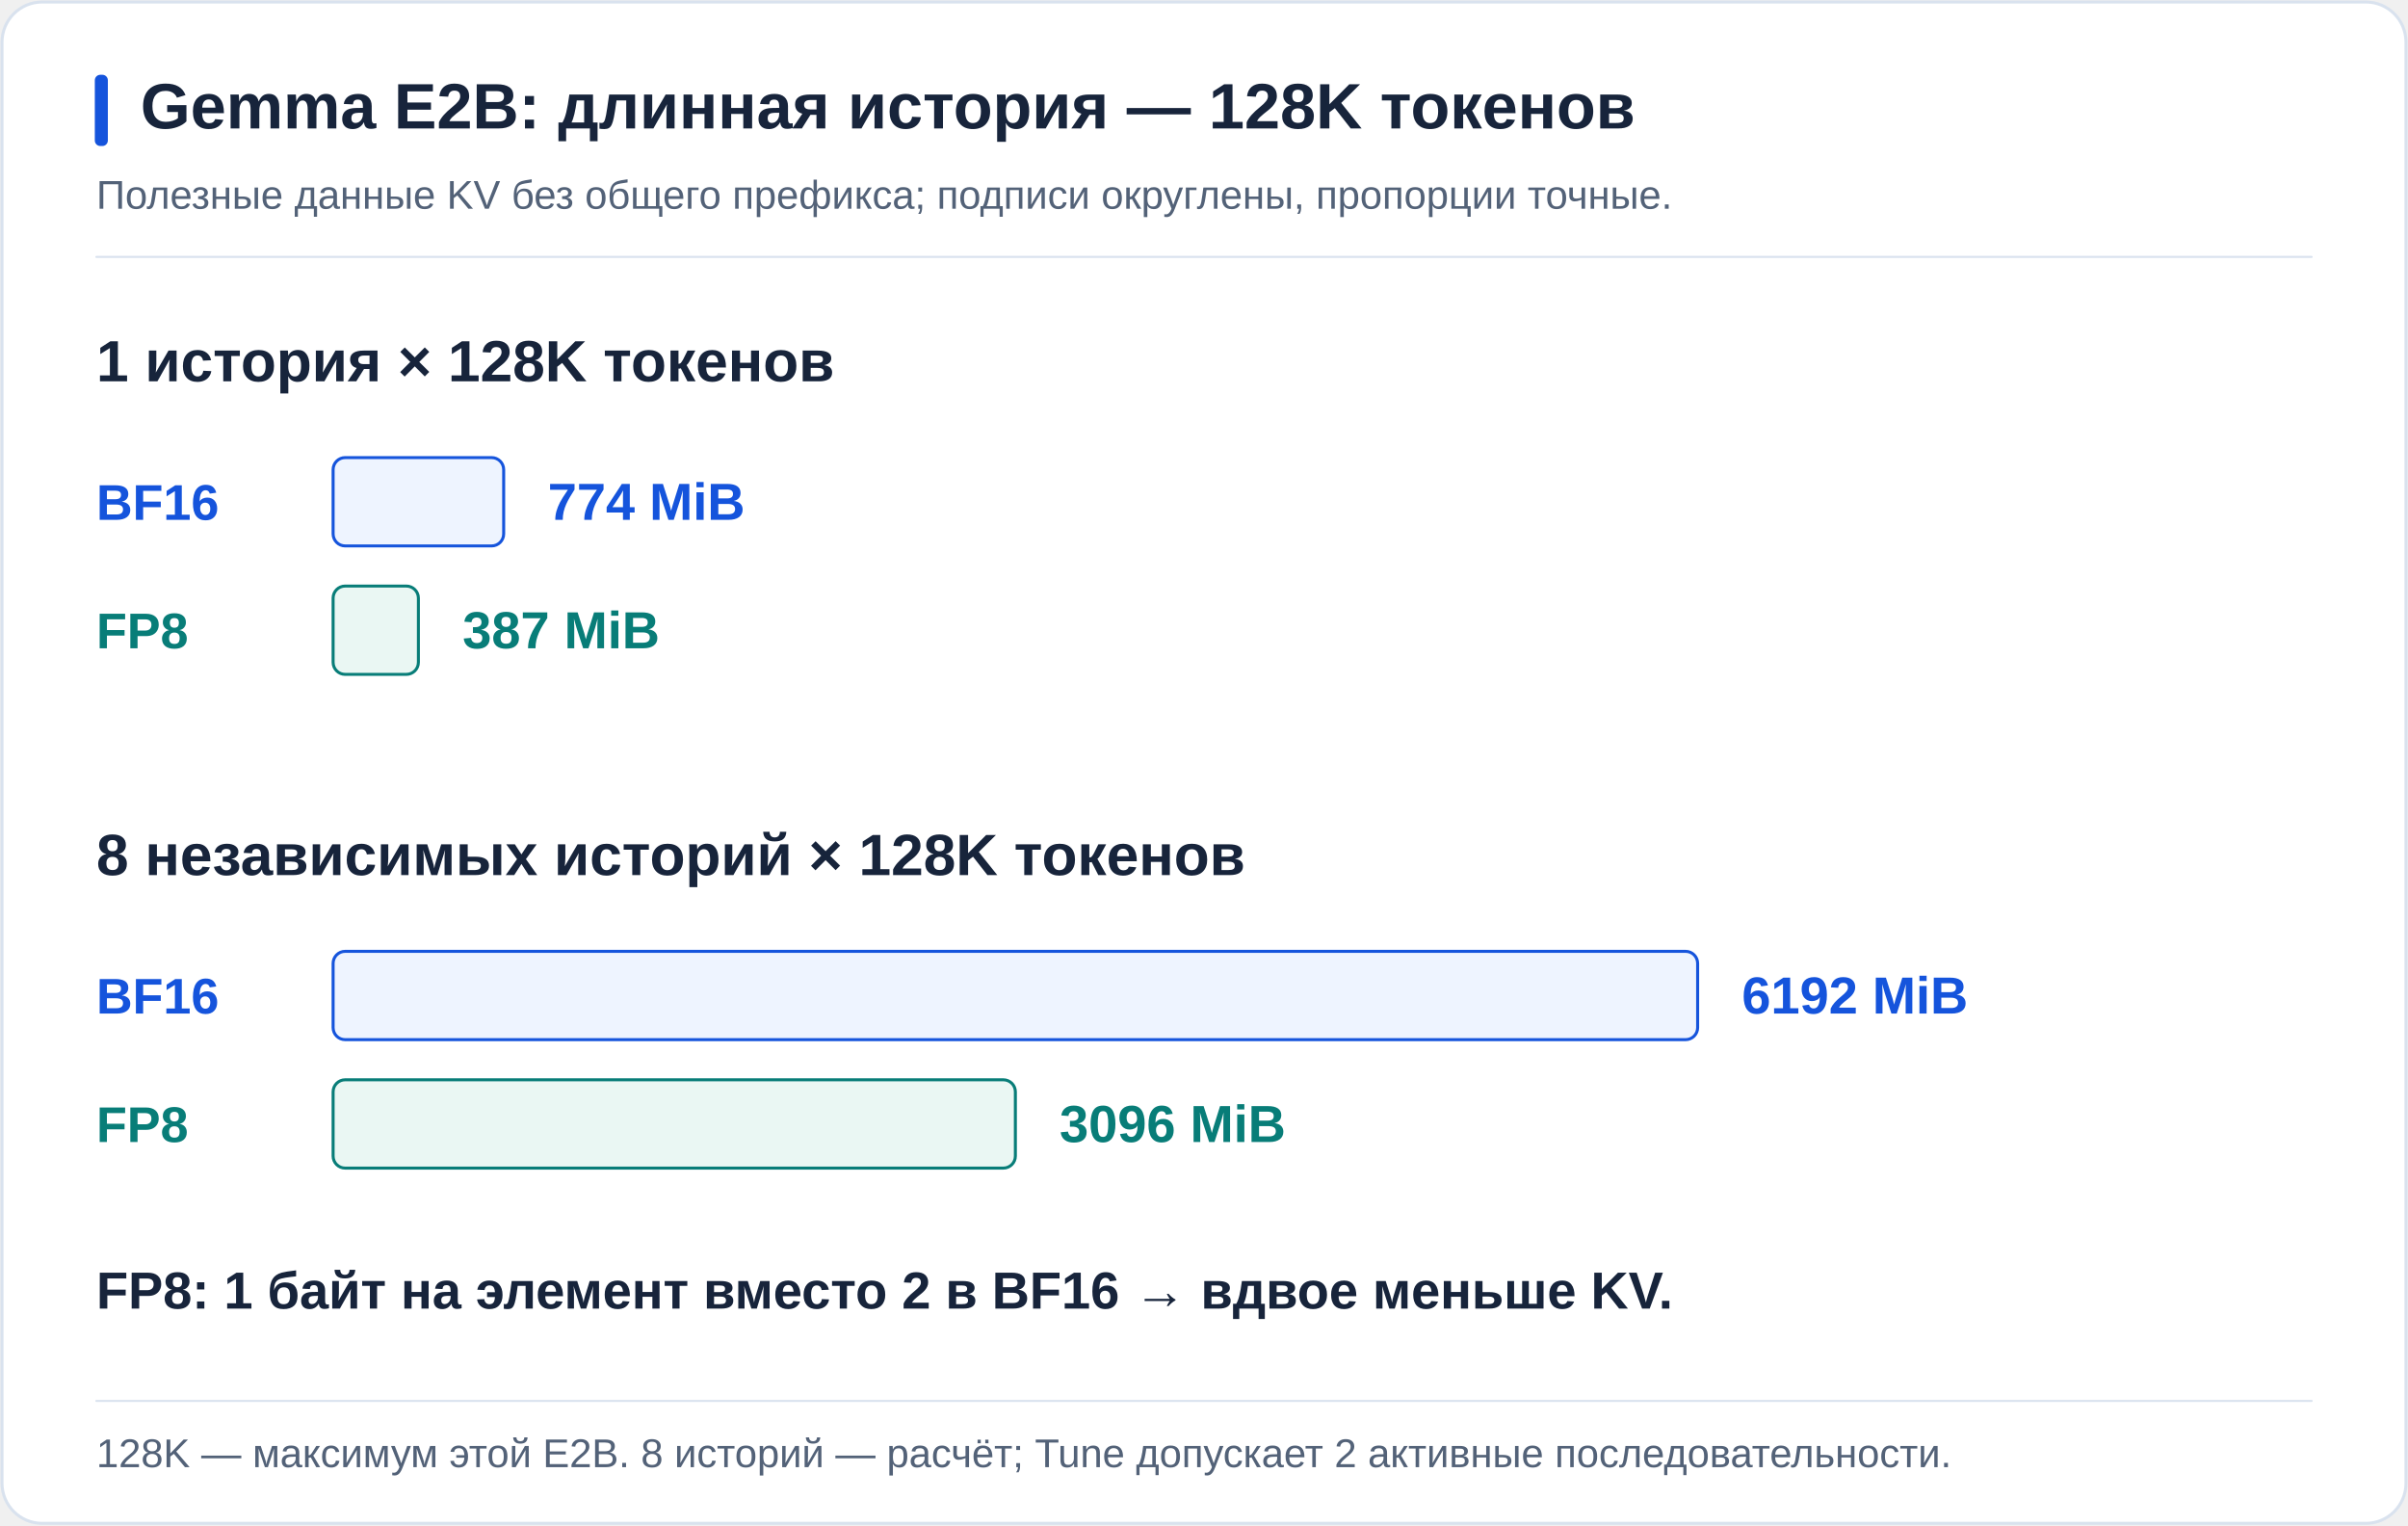
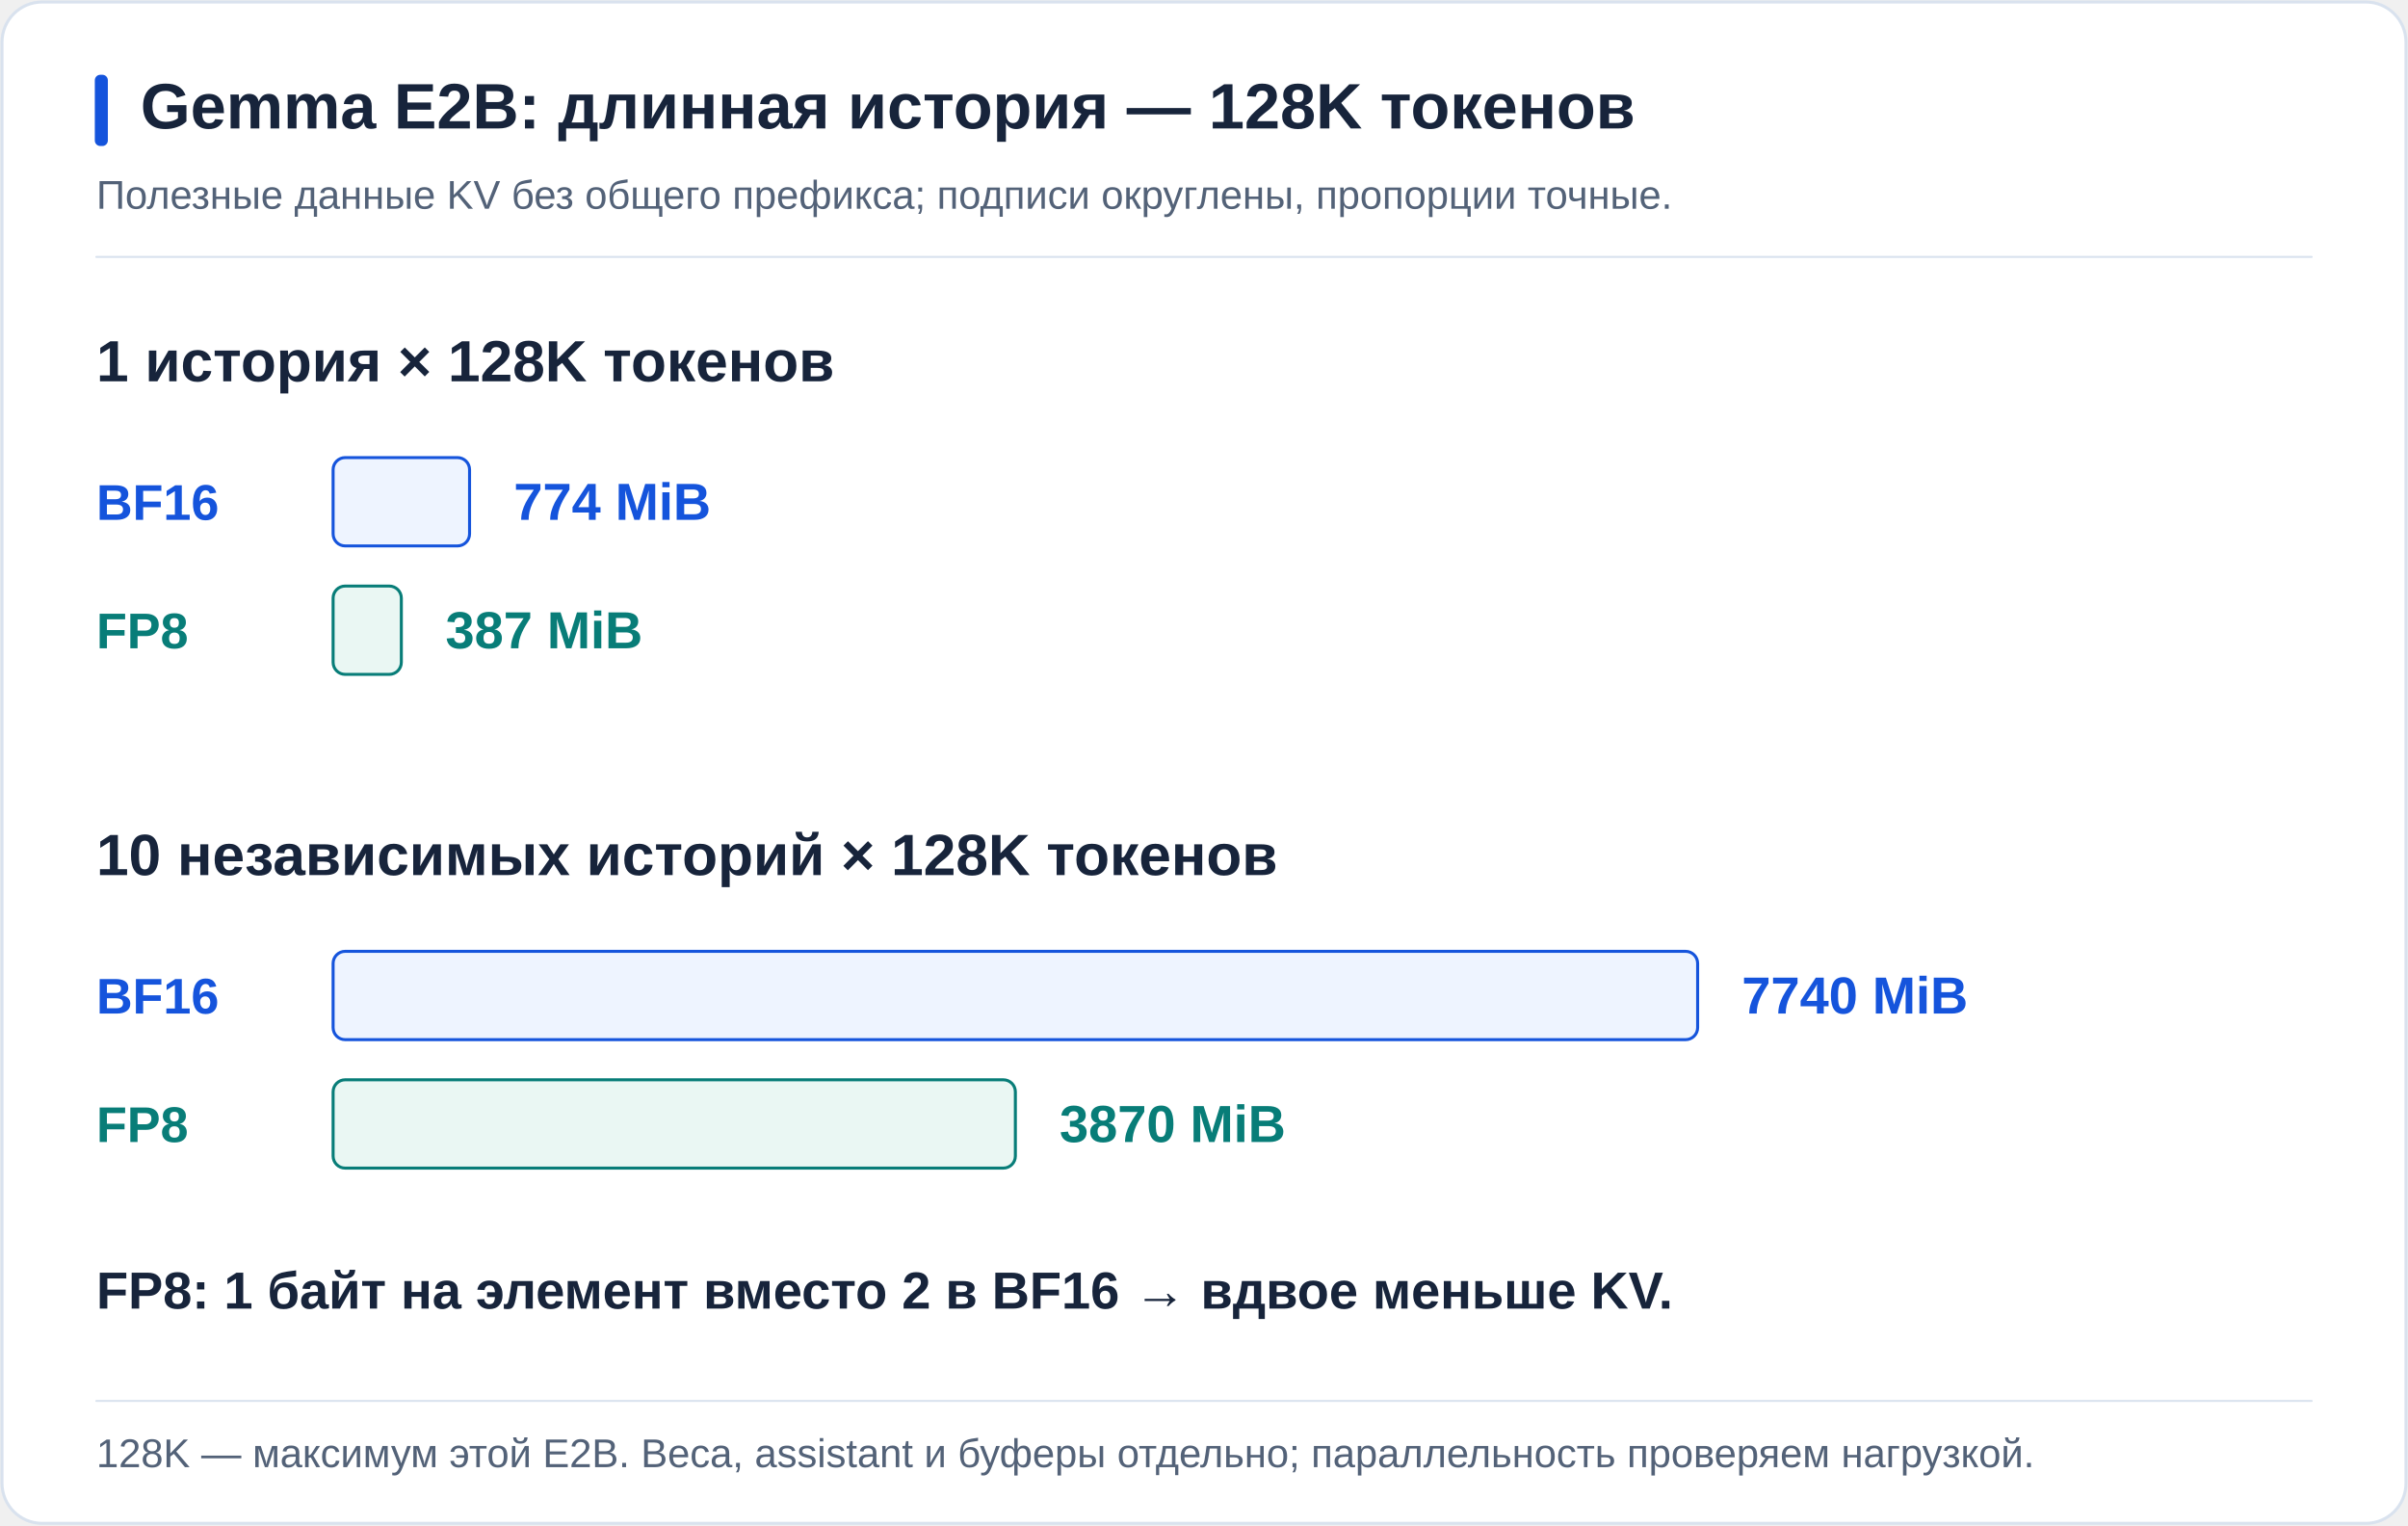
<svg xmlns="http://www.w3.org/2000/svg" width="1200" height="760" viewBox="0 0 1200 760" role="img" aria-labelledby="title desc" data-design="hardfest-v2">
  <defs>
    <marker id="arrow-1554dc" viewBox="0 0 10 10" refX="10" refY="5" markerWidth="10" markerHeight="10" markerUnits="userSpaceOnUse" orient="auto">
      <path d="M0 0 L10 5 L0 10 Z" fill="#1554dc" />
    </marker>
    <marker id="arrow-087d78" viewBox="0 0 10 10" refX="10" refY="5" markerWidth="10" markerHeight="10" markerUnits="userSpaceOnUse" orient="auto">
      <path d="M0 0 L10 5 L0 10 Z" fill="#087d78" />
    </marker>
    <marker id="arrow-7041b8" viewBox="0 0 10 10" refX="10" refY="5" markerWidth="10" markerHeight="10" markerUnits="userSpaceOnUse" orient="auto">
      <path d="M0 0 L10 5 L0 10 Z" fill="#7041b8" />
    </marker>
    <marker id="arrow-536278" viewBox="0 0 10 10" refX="10" refY="5" markerWidth="10" markerHeight="10" markerUnits="userSpaceOnUse" orient="auto">
      <path d="M0 0 L10 5 L0 10 Z" fill="#536278" />
    </marker>
  </defs>
  <style>text{font-family:Arial,Helvetica,sans-serif;font-variant-numeric:tabular-nums}.formula{font-family:"DejaVu Sans Mono",Menlo,Consolas,monospace}</style>
  <rect x="1" y="1" width="1198" height="758" rx="20" fill="#ffffff" stroke="#d9e2ee" stroke-width="1.5" />
  <rect x="48" y="38" width="5" height="34" rx="2" fill="#1554dc" stroke="#1554dc" stroke-width="1.5" />
  <text x="70" y="64" font-size="32" fill="#17243b" text-anchor="start" font-weight="700" data-max-width="1082">
    <tspan x="70" dy="0">Gemma E2B: длинная история — 128K токенов</tspan>
  </text>
  <text x="48" y="104" font-size="20" fill="#536278" text-anchor="start" data-max-width="1104">
    <tspan x="48" dy="0">Полезные данные KV без общего префикса; подписи округлены, пропорции точные.</tspan>
  </text>
  <path d="M48 128 H1152" fill="none" stroke="#d9e2ee" stroke-width="1" stroke-linejoin="round" stroke-linecap="round" />
  <text x="48" y="190" font-size="29" fill="#17243b" text-anchor="start" font-weight="700" data-max-width="1104">
    <tspan x="48" dy="0">1 история × 128K токенов</tspan>
  </text>
  <text x="48" y="259" font-size="25" fill="#1554dc" text-anchor="start" font-weight="700">
    <tspan x="48" dy="0">BF16</tspan>
  </text>
-   <rect x="166" y="228" width="85.0" height="44" rx="6" fill="#eef4ff" stroke="#1554dc" stroke-width="1.5" />
-   <text x="273.0" y="259" font-size="26" fill="#1554dc" text-anchor="start" font-weight="700" data-max-width="278">
-     <tspan x="273.0" dy="0">774 MiB</tspan>
+   <rect x="166" y="228" width="68.0" height="44" rx="6" fill="#eef4ff" stroke="#1554dc" stroke-width="1.5" />
+   <text x="256.0" y="259" font-size="26" fill="#1554dc" text-anchor="start" font-weight="700" data-max-width="278">
+     <tspan x="256.0" dy="0">774 MiB</tspan>
  </text>
  <text x="48" y="323" font-size="25" fill="#087d78" text-anchor="start" font-weight="700">
    <tspan x="48" dy="0">FP8</tspan>
  </text>
-   <rect x="166" y="292" width="42.5" height="44" rx="6" fill="#eaf7f3" stroke="#087d78" stroke-width="1.5" />
-   <text x="230.5" y="323" font-size="26" fill="#087d78" text-anchor="start" font-weight="700" data-max-width="278">
-     <tspan x="230.5" dy="0">387 MiB</tspan>
+   <rect x="166" y="292" width="34.0" height="44" rx="6" fill="#eaf7f3" stroke="#087d78" stroke-width="1.5" />
+   <text x="222.0" y="323" font-size="26" fill="#087d78" text-anchor="start" font-weight="700" data-max-width="278">
+     <tspan x="222.0" dy="0">387 MiB</tspan>
  </text>
  <text x="48" y="436" font-size="29" fill="#17243b" text-anchor="start" font-weight="700" data-max-width="1104">
-     <tspan x="48" dy="0">8 независимых историй × 128K токенов</tspan>
+     <tspan x="48" dy="0">10 независимых историй × 128K токенов</tspan>
  </text>
  <text x="48" y="505" font-size="25" fill="#1554dc" text-anchor="start" font-weight="700">
    <tspan x="48" dy="0">BF16</tspan>
  </text>
  <rect x="166" y="474" width="680.0" height="44" rx="6" fill="#eef4ff" stroke="#1554dc" stroke-width="1.5" />
  <text x="868.0" y="505" font-size="26" fill="#1554dc" text-anchor="start" font-weight="700" data-max-width="278">
-     <tspan x="868.0" dy="0">6192 MiB</tspan>
+     <tspan x="868.0" dy="0">7740 MiB</tspan>
  </text>
  <text x="48" y="569" font-size="25" fill="#087d78" text-anchor="start" font-weight="700">
    <tspan x="48" dy="0">FP8</tspan>
  </text>
  <rect x="166" y="538" width="340.0" height="44" rx="6" fill="#eaf7f3" stroke="#087d78" stroke-width="1.5" />
  <text x="528.0" y="569" font-size="26" fill="#087d78" text-anchor="start" font-weight="700" data-max-width="278">
-     <tspan x="528.0" dy="0">3096 MiB</tspan>
+     <tspan x="528.0" dy="0">3870 MiB</tspan>
  </text>
  <text x="48" y="652" font-size="26" fill="#17243b" text-anchor="start" font-weight="700">
    <tspan x="48" dy="0">FP8: 1 байт на элемент вместо 2 в BF16 → вдвое меньше KV.</tspan>
  </text>
  <path d="M48 698 H1152" fill="none" stroke="#d9e2ee" stroke-width="1" stroke-linejoin="round" stroke-linecap="round" />
  <text x="48" y="731" font-size="20" fill="#536278" text-anchor="start" data-max-width="1104">
-     <tspan x="48" dy="0">128K — максимум этой E2B. 8 историй — расчёт; Tune допускает 2 активные последовательности.</tspan>
+     <tspan x="48" dy="0">128K — максимум этой E2B. Веса, assistant и буферы отдельно; параллельность проверяем нагрузкой.</tspan>
  </text>
</svg>
